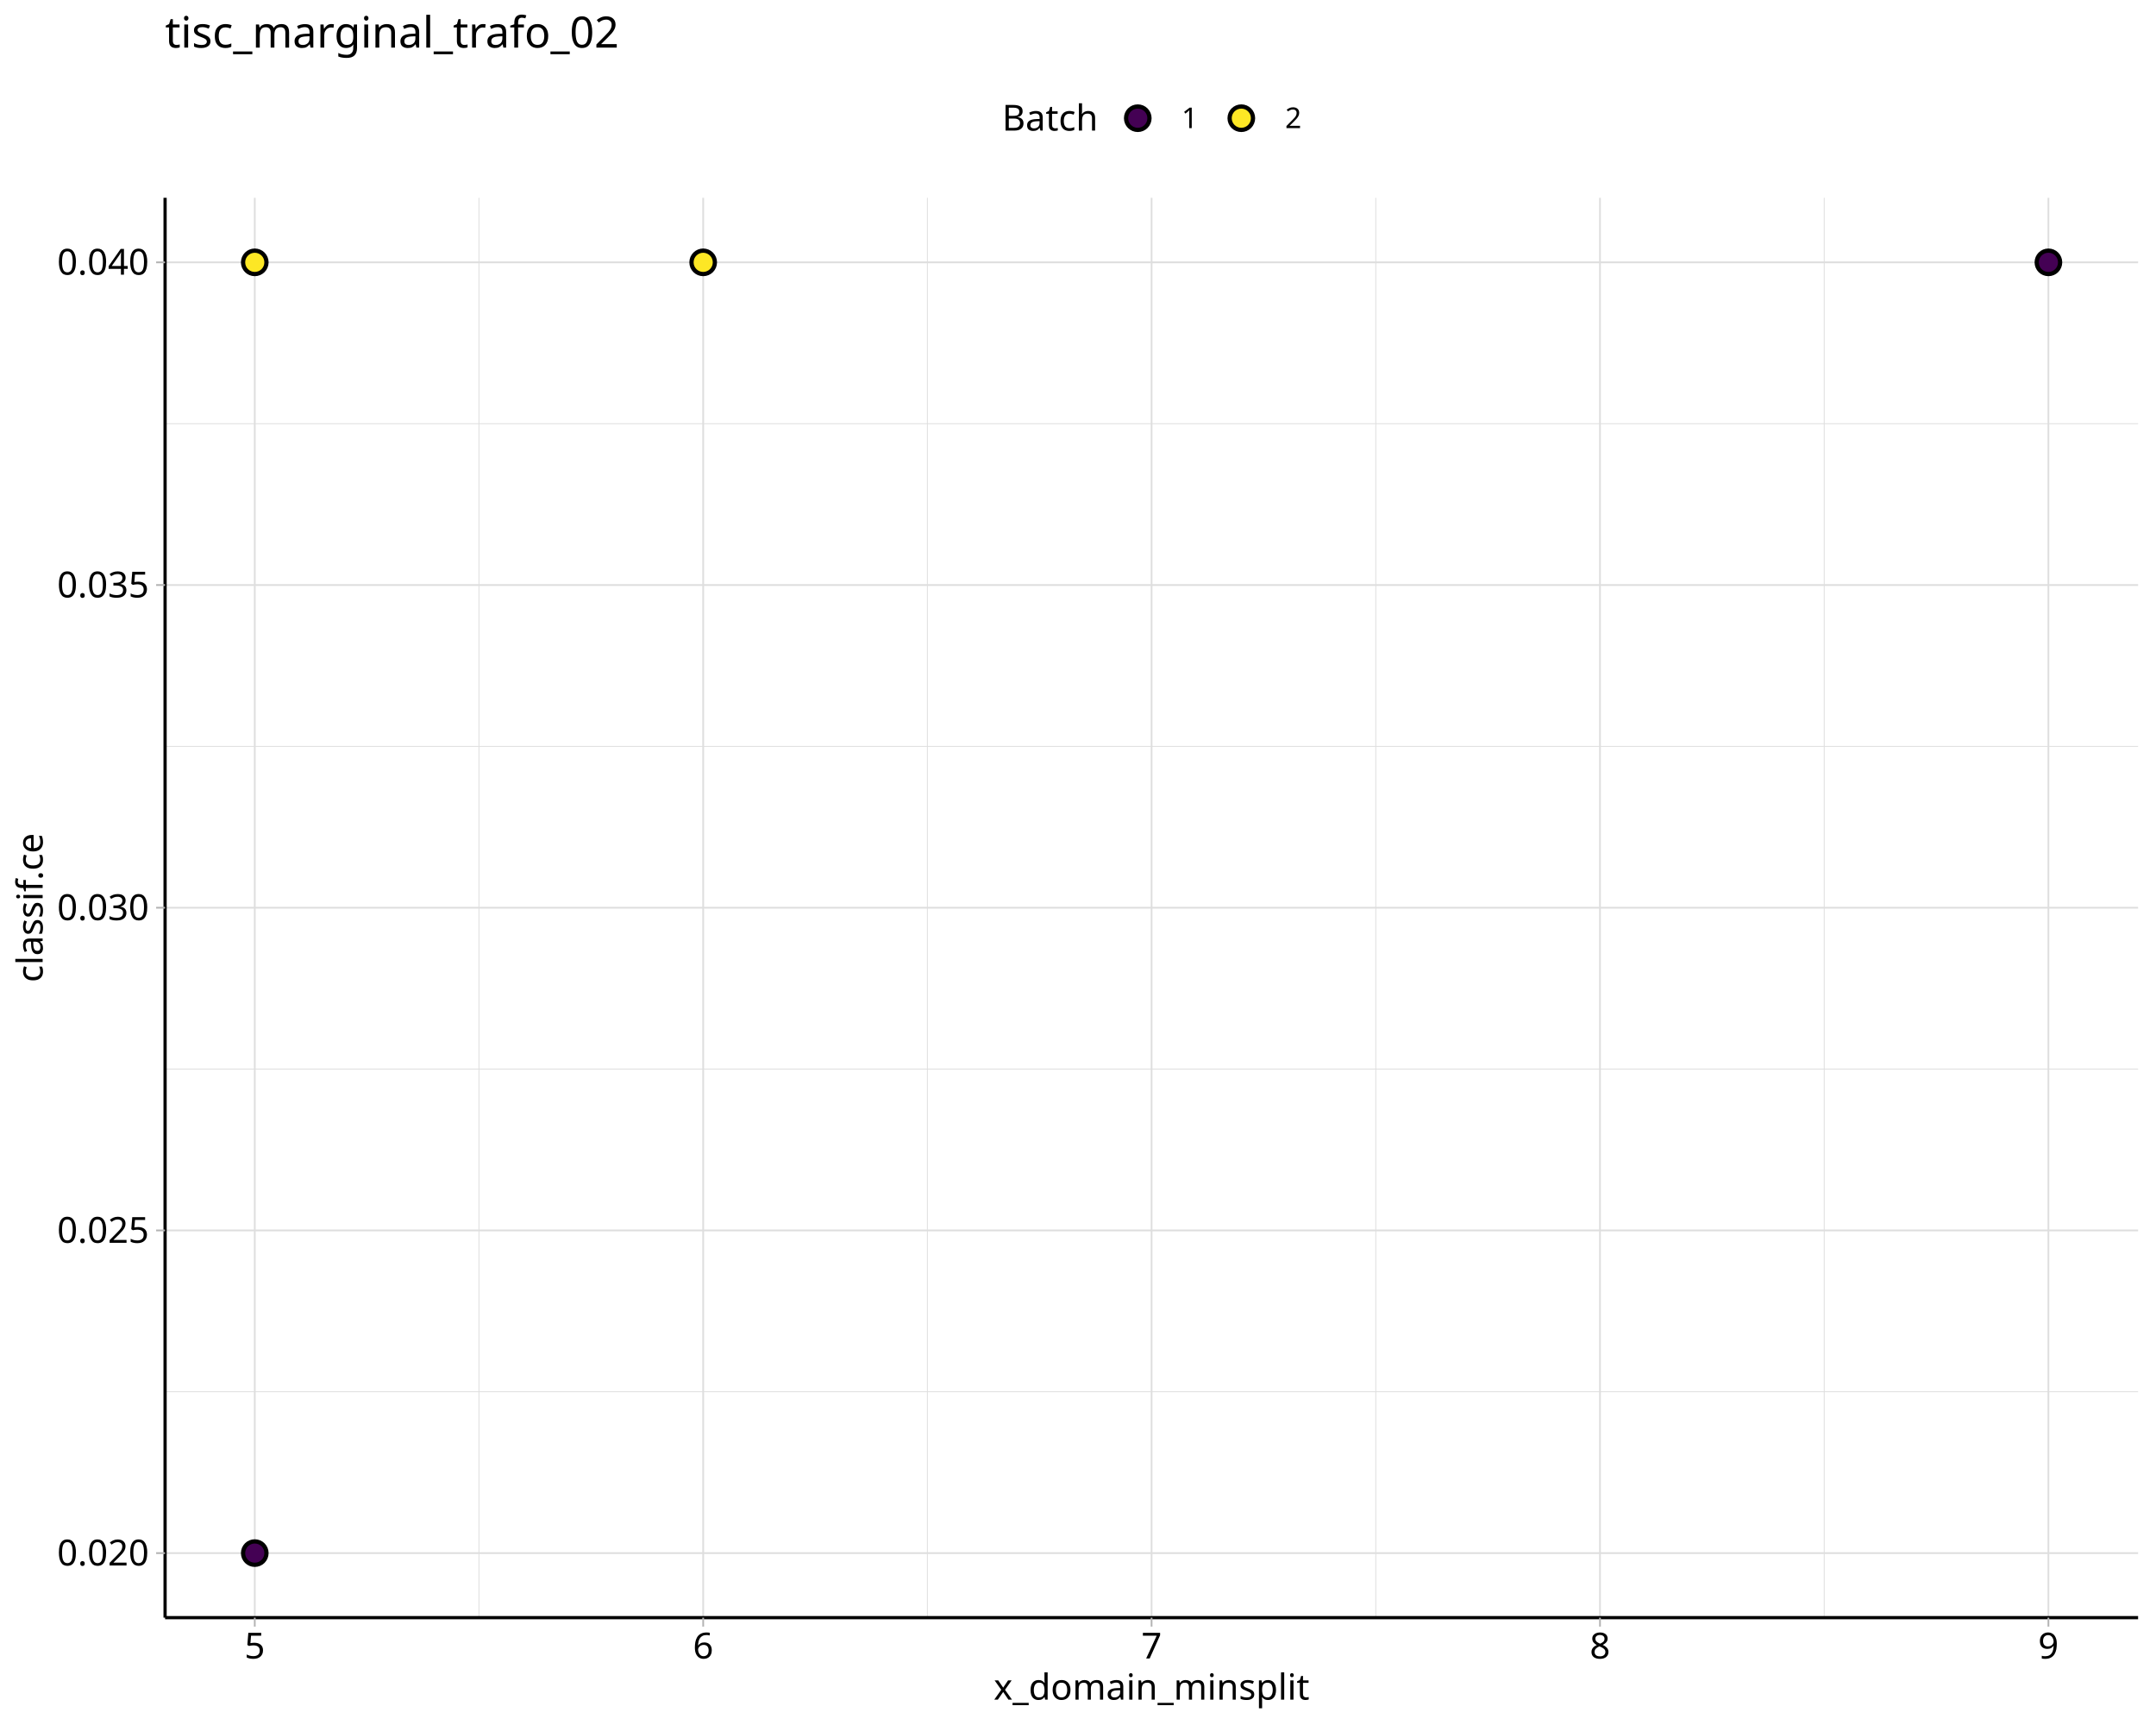
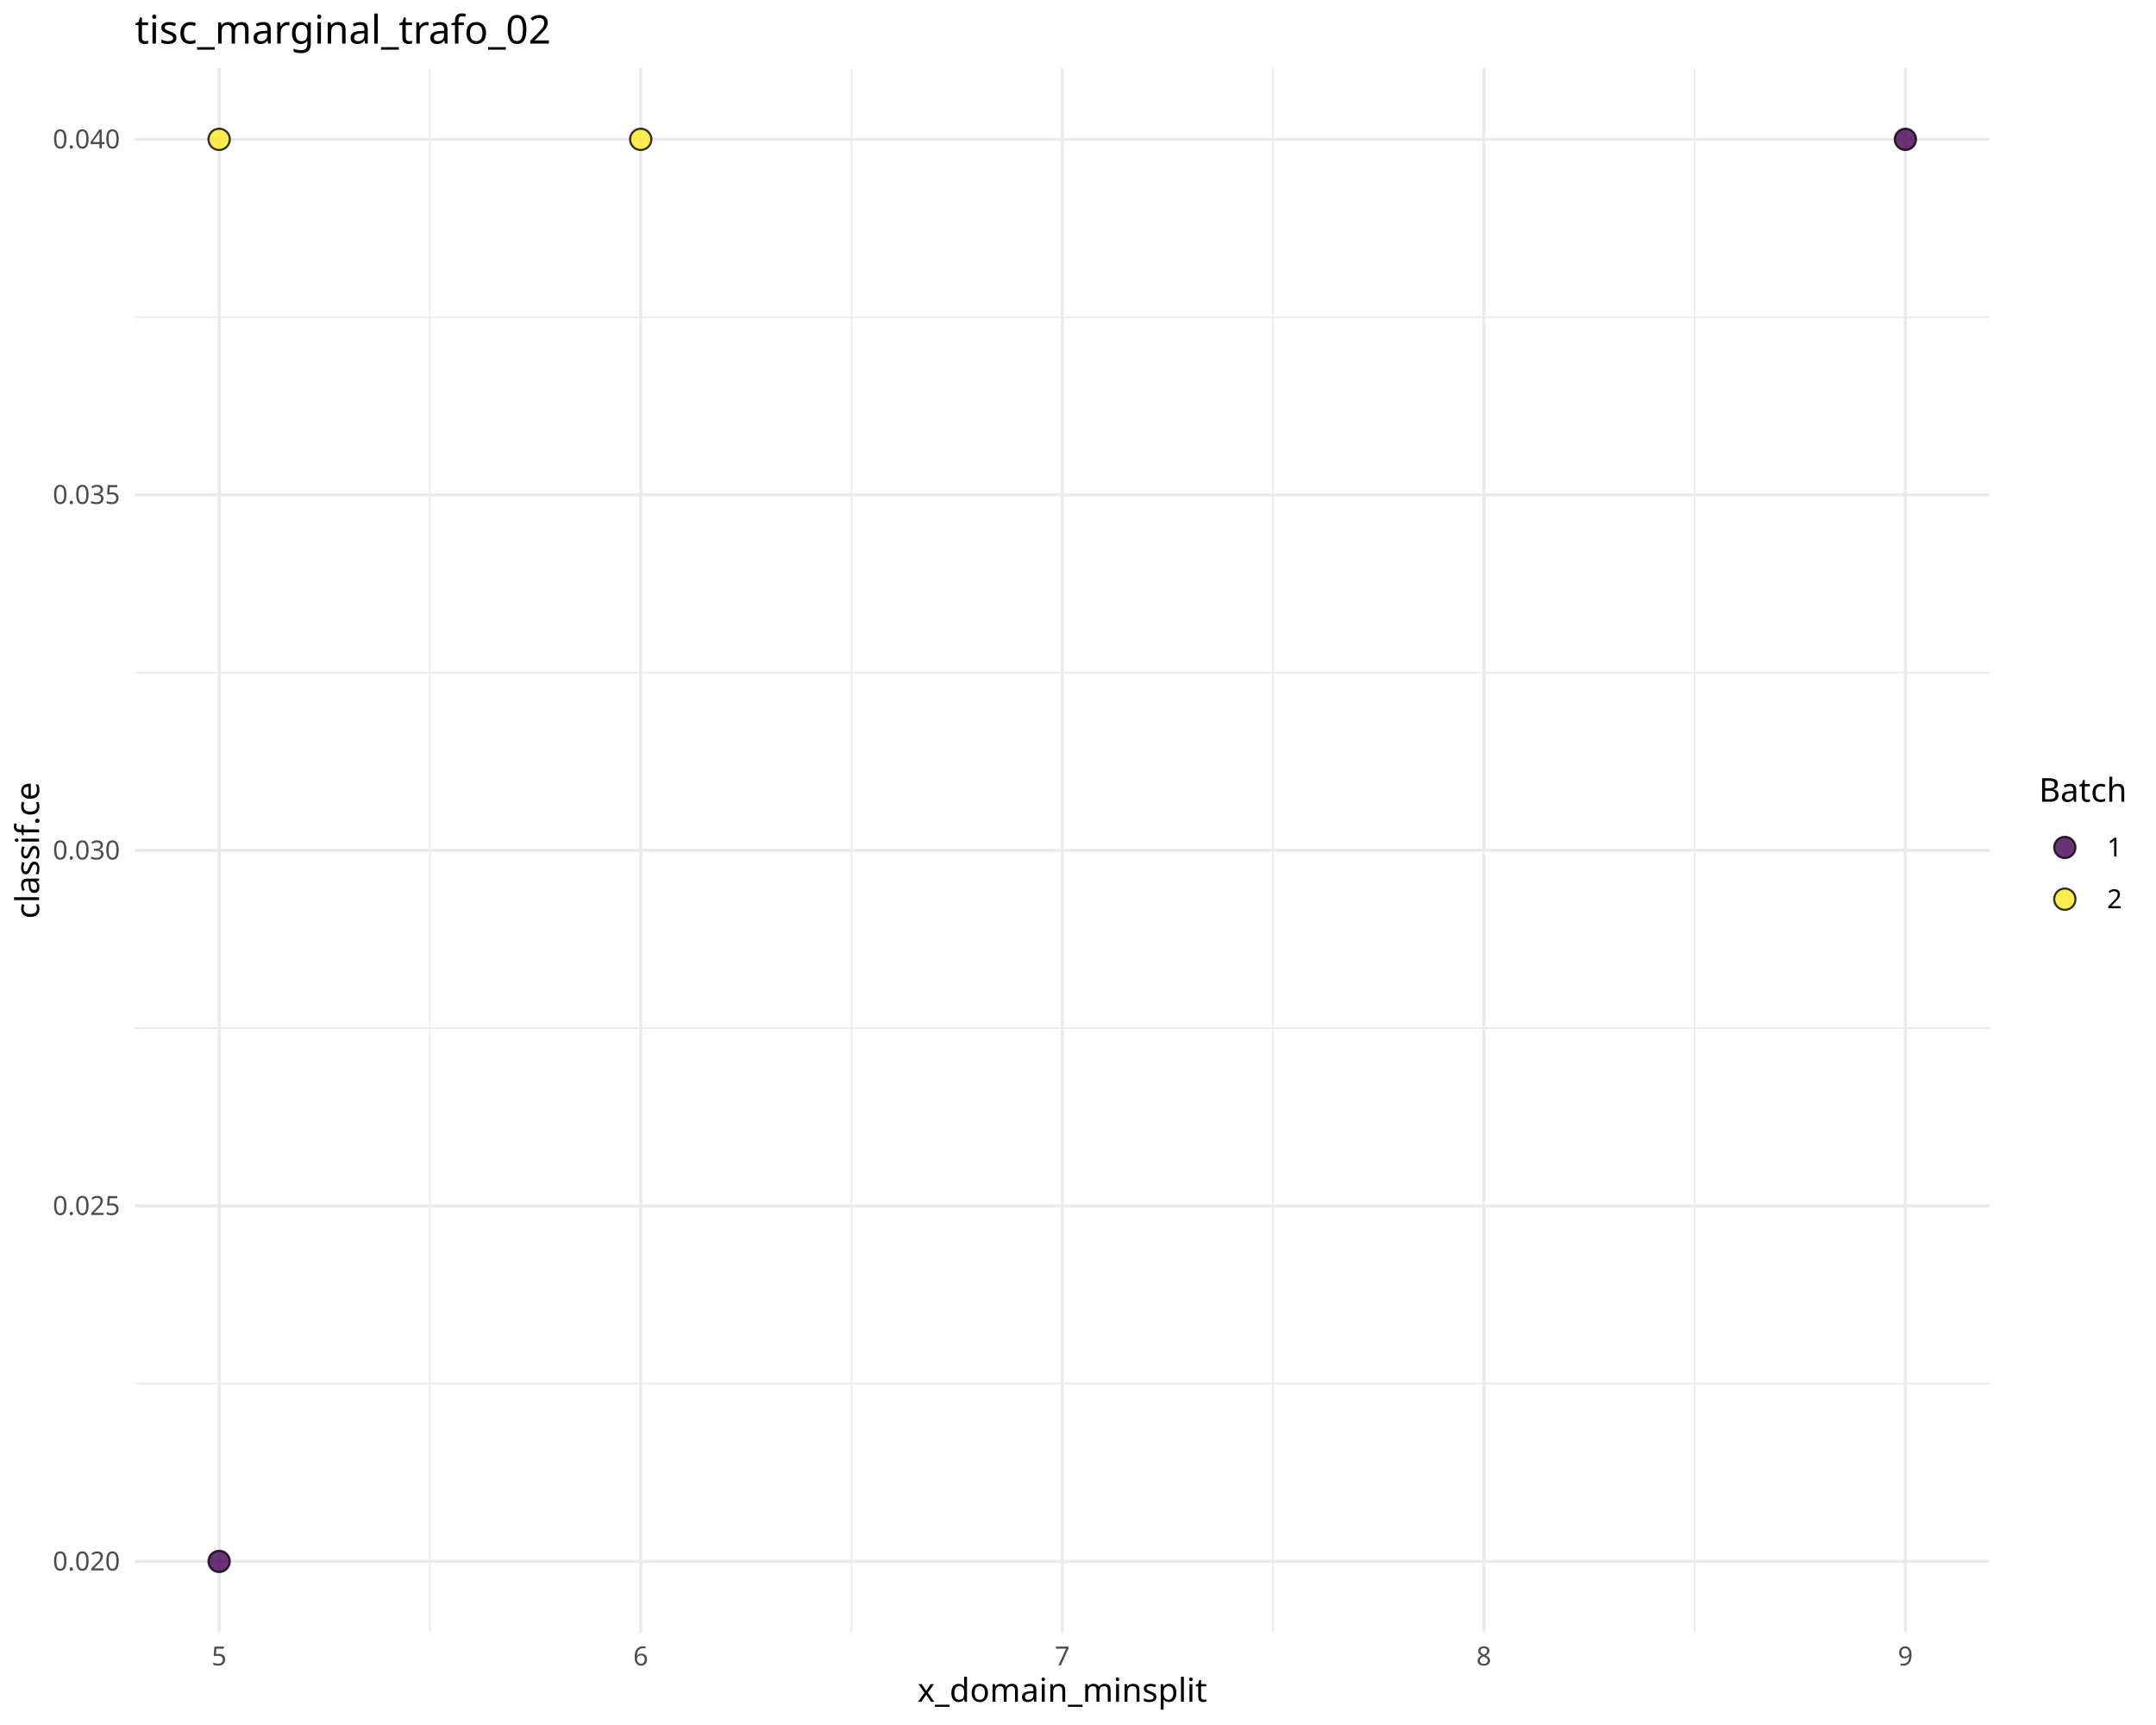
<svg xmlns="http://www.w3.org/2000/svg" class="svglite" data-engine-version="2.0" width="720.00pt" height="576.00pt" viewBox="0 0 720.00 576.00">
  <defs>
    <style type="text/css">
    .svglite line, .svglite polyline, .svglite polygon, .svglite path, .svglite rect, .svglite circle {
      fill: none;
      stroke: #000000;
      stroke-linecap: round;
      stroke-linejoin: round;
      stroke-miterlimit: 10.00;
    }
  </style>
  </defs>
  <rect width="100%" height="100%" style="stroke: none; fill: #FFFFFF;" />
  <defs>
    <clipPath id="cpMC4wMHw3MjAuMDB8MC4wMHw1NzYuMDA=">
      <rect x="0.00" y="0.00" width="720.00" height="576.00" />
    </clipPath>
  </defs>
  <g clip-path="url(#cpMC4wMHw3MjAuMDB8MC4wMHw1NzYuMDA=)">
-     <rect x="0.00" y="0.00" width="720.00" height="576.00" style="stroke-width: 1.16; stroke: #FFFFFF; fill: #FFFFFF;" />
-   </g>
+ </g>
  <defs>
-     <clipPath id="cpNTUuMTN8NzE0LjAyfDY2LjA1fDU0MC4xNQ==">
-       <rect x="55.13" y="66.05" width="658.90" height="474.11" />
+     <clipPath id="cpNDUuMDN8NjY0LjQ3fDIyLjc4fDU0NS4xMQ==">
+       <rect x="45.03" y="22.78" width="619.44" height="522.33" />
    </clipPath>
  </defs>
-   <g clip-path="url(#cpNTUuMTN8NzE0LjAyfDY2LjA1fDU0MC4xNQ==)">
-     <rect x="55.13" y="66.05" width="658.90" height="474.11" style="stroke-width: 1.16; stroke: none; fill: #FFFFFF;" />
-     <polyline points="55.13,464.73 714.02,464.73 " style="stroke-width: 0.29; stroke: #DEDEDE; stroke-linecap: butt;" />
-     <polyline points="55.13,356.98 714.02,356.98 " style="stroke-width: 0.29; stroke: #DEDEDE; stroke-linecap: butt;" />
-     <polyline points="55.13,249.22 714.02,249.22 " style="stroke-width: 0.29; stroke: #DEDEDE; stroke-linecap: butt;" />
-     <polyline points="55.13,141.47 714.02,141.47 " style="stroke-width: 0.29; stroke: #DEDEDE; stroke-linecap: butt;" />
-     <polyline points="159.95,540.15 159.95,66.05 " style="stroke-width: 0.29; stroke: #DEDEDE; stroke-linecap: butt;" />
-     <polyline points="309.70,540.15 309.70,66.05 " style="stroke-width: 0.29; stroke: #DEDEDE; stroke-linecap: butt;" />
-     <polyline points="459.45,540.15 459.45,66.05 " style="stroke-width: 0.29; stroke: #DEDEDE; stroke-linecap: butt;" />
-     <polyline points="609.20,540.15 609.20,66.05 " style="stroke-width: 0.29; stroke: #DEDEDE; stroke-linecap: butt;" />
-     <polyline points="55.13,518.60 714.02,518.60 " style="stroke-width: 0.58; stroke: #DEDEDE; stroke-linecap: butt;" />
-     <polyline points="55.13,410.85 714.02,410.85 " style="stroke-width: 0.58; stroke: #DEDEDE; stroke-linecap: butt;" />
-     <polyline points="55.13,303.10 714.02,303.10 " style="stroke-width: 0.58; stroke: #DEDEDE; stroke-linecap: butt;" />
-     <polyline points="55.13,195.35 714.02,195.35 " style="stroke-width: 0.58; stroke: #DEDEDE; stroke-linecap: butt;" />
-     <polyline points="55.13,87.60 714.02,87.60 " style="stroke-width: 0.58; stroke: #DEDEDE; stroke-linecap: butt;" />
-     <polyline points="85.08,540.15 85.08,66.05 " style="stroke-width: 0.58; stroke: #DEDEDE; stroke-linecap: butt;" />
-     <polyline points="234.83,540.15 234.83,66.05 " style="stroke-width: 0.58; stroke: #DEDEDE; stroke-linecap: butt;" />
-     <polyline points="384.57,540.15 384.57,66.05 " style="stroke-width: 0.58; stroke: #DEDEDE; stroke-linecap: butt;" />
-     <polyline points="534.32,540.15 534.32,66.05 " style="stroke-width: 0.58; stroke: #DEDEDE; stroke-linecap: butt;" />
-     <polyline points="684.07,540.15 684.07,66.05 " style="stroke-width: 0.58; stroke: #DEDEDE; stroke-linecap: butt;" />
-     <circle cx="85.08" cy="518.60" r="3.91" style="stroke-width: 1.42; fill: #440154;" />
-     <circle cx="684.07" cy="87.60" r="3.91" style="stroke-width: 1.42; fill: #440154;" />
-     <circle cx="234.83" cy="87.60" r="3.91" style="stroke-width: 1.42; fill: #FDE725;" />
-     <circle cx="85.08" cy="87.60" r="3.91" style="stroke-width: 1.42; fill: #FDE725;" />
+   <g clip-path="url(#cpNDUuMDN8NjY0LjQ3fDIyLjc4fDU0NS4xMQ==)">
+     <polyline points="45.03,462.01 664.47,462.01 " style="stroke-width: 0.53; stroke: #EBEBEB; stroke-linecap: butt;" />
+     <polyline points="45.03,343.30 664.47,343.30 " style="stroke-width: 0.53; stroke: #EBEBEB; stroke-linecap: butt;" />
+     <polyline points="45.03,224.59 664.47,224.59 " style="stroke-width: 0.53; stroke: #EBEBEB; stroke-linecap: butt;" />
+     <polyline points="45.03,105.88 664.47,105.88 " style="stroke-width: 0.53; stroke: #EBEBEB; stroke-linecap: butt;" />
+     <polyline points="143.57,545.11 143.57,22.78 " style="stroke-width: 0.53; stroke: #EBEBEB; stroke-linecap: butt;" />
+     <polyline points="284.36,545.11 284.36,22.78 " style="stroke-width: 0.53; stroke: #EBEBEB; stroke-linecap: butt;" />
+     <polyline points="425.14,545.11 425.14,22.78 " style="stroke-width: 0.53; stroke: #EBEBEB; stroke-linecap: butt;" />
+     <polyline points="565.92,545.11 565.92,22.78 " style="stroke-width: 0.53; stroke: #EBEBEB; stroke-linecap: butt;" />
+     <polyline points="45.03,521.37 664.47,521.37 " style="stroke-width: 1.07; stroke: #EBEBEB; stroke-linecap: butt;" />
+     <polyline points="45.03,402.66 664.47,402.66 " style="stroke-width: 1.07; stroke: #EBEBEB; stroke-linecap: butt;" />
+     <polyline points="45.03,283.95 664.47,283.95 " style="stroke-width: 1.07; stroke: #EBEBEB; stroke-linecap: butt;" />
+     <polyline points="45.03,165.24 664.47,165.24 " style="stroke-width: 1.07; stroke: #EBEBEB; stroke-linecap: butt;" />
+     <polyline points="45.03,46.53 664.47,46.53 " style="stroke-width: 1.07; stroke: #EBEBEB; stroke-linecap: butt;" />
+     <polyline points="73.18,545.11 73.18,22.78 " style="stroke-width: 1.07; stroke: #EBEBEB; stroke-linecap: butt;" />
+     <polyline points="213.97,545.11 213.97,22.78 " style="stroke-width: 1.07; stroke: #EBEBEB; stroke-linecap: butt;" />
+     <polyline points="354.75,545.11 354.75,22.78 " style="stroke-width: 1.07; stroke: #EBEBEB; stroke-linecap: butt;" />
+     <polyline points="495.53,545.11 495.53,22.78 " style="stroke-width: 1.07; stroke: #EBEBEB; stroke-linecap: butt;" />
+     <polyline points="636.31,545.11 636.31,22.78 " style="stroke-width: 1.07; stroke: #EBEBEB; stroke-linecap: butt;" />
+     <circle cx="73.18" cy="521.37" r="3.56" style="stroke-width: 0.71; stroke: #000000; stroke-opacity: 0.80; fill: #440154; fill-opacity: 0.80;" />
+     <circle cx="636.31" cy="46.53" r="3.56" style="stroke-width: 0.71; stroke: #000000; stroke-opacity: 0.80; fill: #440154; fill-opacity: 0.80;" />
+     <circle cx="213.97" cy="46.53" r="3.56" style="stroke-width: 0.71; stroke: #000000; stroke-opacity: 0.80; fill: #FDE725; fill-opacity: 0.80;" />
+     <circle cx="73.18" cy="46.53" r="3.56" style="stroke-width: 0.71; stroke: #000000; stroke-opacity: 0.80; fill: #FDE725; fill-opacity: 0.80;" />
  </g>
  <g clip-path="url(#cpMC4wMHw3MjAuMDB8MC4wMHw1NzYuMDA=)">
-     <polyline points="55.13,540.15 55.13,66.05 " style="stroke-width: 1.07; stroke-linecap: butt;" />
-     <text x="49.75" y="522.73" text-anchor="end" style="font-size: 12.00px; font-family: sans;" textLength="30.03px" lengthAdjust="spacingAndGlyphs">0.020</text>
-     <text x="49.75" y="414.98" text-anchor="end" style="font-size: 12.00px; font-family: sans;" textLength="30.03px" lengthAdjust="spacingAndGlyphs">0.025</text>
-     <text x="49.75" y="307.23" text-anchor="end" style="font-size: 12.00px; font-family: sans;" textLength="30.03px" lengthAdjust="spacingAndGlyphs">0.030</text>
-     <text x="49.75" y="199.48" text-anchor="end" style="font-size: 12.00px; font-family: sans;" textLength="30.03px" lengthAdjust="spacingAndGlyphs">0.035</text>
-     <text x="49.75" y="91.72" text-anchor="end" style="font-size: 12.00px; font-family: sans;" textLength="30.03px" lengthAdjust="spacingAndGlyphs">0.040</text>
-     <polyline points="52.14,518.60 55.13,518.60 " style="stroke-width: 0.58; stroke: #B3B3B3; stroke-linecap: butt;" />
-     <polyline points="52.14,410.85 55.13,410.85 " style="stroke-width: 0.58; stroke: #B3B3B3; stroke-linecap: butt;" />
-     <polyline points="52.14,303.10 55.13,303.10 " style="stroke-width: 0.58; stroke: #B3B3B3; stroke-linecap: butt;" />
-     <polyline points="52.14,195.35 55.13,195.35 " style="stroke-width: 0.58; stroke: #B3B3B3; stroke-linecap: butt;" />
-     <polyline points="52.14,87.60 55.13,87.60 " style="stroke-width: 0.58; stroke: #B3B3B3; stroke-linecap: butt;" />
-     <polyline points="55.13,540.15 714.02,540.15 " style="stroke-width: 1.07; stroke-linecap: butt;" />
-     <polyline points="85.08,543.14 85.08,540.15 " style="stroke-width: 0.58; stroke: #B3B3B3; stroke-linecap: butt;" />
-     <polyline points="234.83,543.14 234.83,540.15 " style="stroke-width: 0.58; stroke: #B3B3B3; stroke-linecap: butt;" />
-     <polyline points="384.57,543.14 384.57,540.15 " style="stroke-width: 0.58; stroke: #B3B3B3; stroke-linecap: butt;" />
-     <polyline points="534.32,543.14 534.32,540.15 " style="stroke-width: 0.58; stroke: #B3B3B3; stroke-linecap: butt;" />
-     <polyline points="684.07,543.14 684.07,540.15 " style="stroke-width: 0.58; stroke: #B3B3B3; stroke-linecap: butt;" />
-     <text x="85.08" y="553.79" text-anchor="middle" style="font-size: 12.00px; font-family: sans;" textLength="6.67px" lengthAdjust="spacingAndGlyphs">5</text>
-     <text x="234.83" y="553.79" text-anchor="middle" style="font-size: 12.00px; font-family: sans;" textLength="6.67px" lengthAdjust="spacingAndGlyphs">6</text>
-     <text x="384.57" y="553.79" text-anchor="middle" style="font-size: 12.00px; font-family: sans;" textLength="6.67px" lengthAdjust="spacingAndGlyphs">7</text>
-     <text x="534.32" y="553.79" text-anchor="middle" style="font-size: 12.00px; font-family: sans;" textLength="6.67px" lengthAdjust="spacingAndGlyphs">8</text>
-     <text x="684.07" y="553.79" text-anchor="middle" style="font-size: 12.00px; font-family: sans;" textLength="6.67px" lengthAdjust="spacingAndGlyphs">9</text>
-     <text x="384.57" y="567.53" text-anchor="middle" style="font-size: 12.00px; font-family: sans;" textLength="99.40px" lengthAdjust="spacingAndGlyphs">x_domain_minsplit</text>
-     <text transform="translate(14.24,303.10) rotate(-90)" text-anchor="middle" style="font-size: 12.00px; font-family: sans;" textLength="49.36px" lengthAdjust="spacingAndGlyphs">classif.ce</text>
-     <rect x="328.68" y="24.85" width="111.80" height="29.24" style="stroke-width: 1.16; stroke: none; fill: #FFFFFF;" />
-     <text x="334.65" y="43.60" style="font-size: 12.00px; font-family: sans;" textLength="30.69px" lengthAdjust="spacingAndGlyphs">Batch</text>
-     <circle cx="379.96" cy="39.47" r="3.91" style="stroke-width: 1.42; fill: #440154;" />
-     <circle cx="414.54" cy="39.47" r="3.91" style="stroke-width: 1.42; fill: #FDE725;" />
-     <text x="394.58" y="42.78" style="font-size: 9.60px; font-family: sans;" textLength="5.34px" lengthAdjust="spacingAndGlyphs">1</text>
-     <text x="429.16" y="42.78" style="font-size: 9.60px; font-family: sans;" textLength="5.34px" lengthAdjust="spacingAndGlyphs">2</text>
-     <text x="55.13" y="15.89" style="font-size: 14.40px; font-family: sans;" textLength="145.70px" lengthAdjust="spacingAndGlyphs">tisc_marginal_trafo_02</text>
+     <text x="40.10" y="524.40" text-anchor="end" style="font-size: 8.80px; fill: #4D4D4D; font-family: sans;" textLength="22.02px" lengthAdjust="spacingAndGlyphs">0.020</text>
+     <text x="40.10" y="405.69" text-anchor="end" style="font-size: 8.80px; fill: #4D4D4D; font-family: sans;" textLength="22.02px" lengthAdjust="spacingAndGlyphs">0.025</text>
+     <text x="40.10" y="286.98" text-anchor="end" style="font-size: 8.80px; fill: #4D4D4D; font-family: sans;" textLength="22.02px" lengthAdjust="spacingAndGlyphs">0.030</text>
+     <text x="40.10" y="168.26" text-anchor="end" style="font-size: 8.80px; fill: #4D4D4D; font-family: sans;" textLength="22.02px" lengthAdjust="spacingAndGlyphs">0.035</text>
+     <text x="40.10" y="49.55" text-anchor="end" style="font-size: 8.80px; fill: #4D4D4D; font-family: sans;" textLength="22.02px" lengthAdjust="spacingAndGlyphs">0.040</text>
+     <text x="73.18" y="556.10" text-anchor="middle" style="font-size: 8.80px; fill: #4D4D4D; font-family: sans;" textLength="4.89px" lengthAdjust="spacingAndGlyphs">5</text>
+     <text x="213.97" y="556.10" text-anchor="middle" style="font-size: 8.80px; fill: #4D4D4D; font-family: sans;" textLength="4.89px" lengthAdjust="spacingAndGlyphs">6</text>
+     <text x="354.75" y="556.10" text-anchor="middle" style="font-size: 8.80px; fill: #4D4D4D; font-family: sans;" textLength="4.89px" lengthAdjust="spacingAndGlyphs">7</text>
+     <text x="495.53" y="556.10" text-anchor="middle" style="font-size: 8.80px; fill: #4D4D4D; font-family: sans;" textLength="4.89px" lengthAdjust="spacingAndGlyphs">8</text>
+     <text x="636.31" y="556.10" text-anchor="middle" style="font-size: 8.80px; fill: #4D4D4D; font-family: sans;" textLength="4.89px" lengthAdjust="spacingAndGlyphs">9</text>
+     <text x="354.75" y="568.24" text-anchor="middle" style="font-size: 11.00px; font-family: sans;" textLength="91.11px" lengthAdjust="spacingAndGlyphs">x_domain_minsplit</text>
+     <text transform="translate(13.05,283.95) rotate(-90)" text-anchor="middle" style="font-size: 11.00px; font-family: sans;" textLength="45.25px" lengthAdjust="spacingAndGlyphs">classif.ce</text>
+     <text x="680.91" y="267.71" style="font-size: 11.00px; font-family: sans;" textLength="28.14px" lengthAdjust="spacingAndGlyphs">Batch</text>
+     <circle cx="689.55" cy="282.97" r="3.56" style="stroke-width: 0.71; stroke: #000000; stroke-opacity: 0.80; fill: #440154; fill-opacity: 0.80;" />
+     <circle cx="689.55" cy="300.25" r="3.56" style="stroke-width: 0.71; stroke: #000000; stroke-opacity: 0.80; fill: #FDE725; fill-opacity: 0.80;" />
+     <text x="703.66" y="286.00" style="font-size: 8.80px; font-family: sans;" textLength="4.89px" lengthAdjust="spacingAndGlyphs">1</text>
+     <text x="703.66" y="303.28" style="font-size: 8.80px; font-family: sans;" textLength="4.89px" lengthAdjust="spacingAndGlyphs">2</text>
+     <text x="45.03" y="14.56" style="font-size: 13.20px; font-family: sans;" textLength="133.55px" lengthAdjust="spacingAndGlyphs">tisc_marginal_trafo_02</text>
  </g>
</svg>
